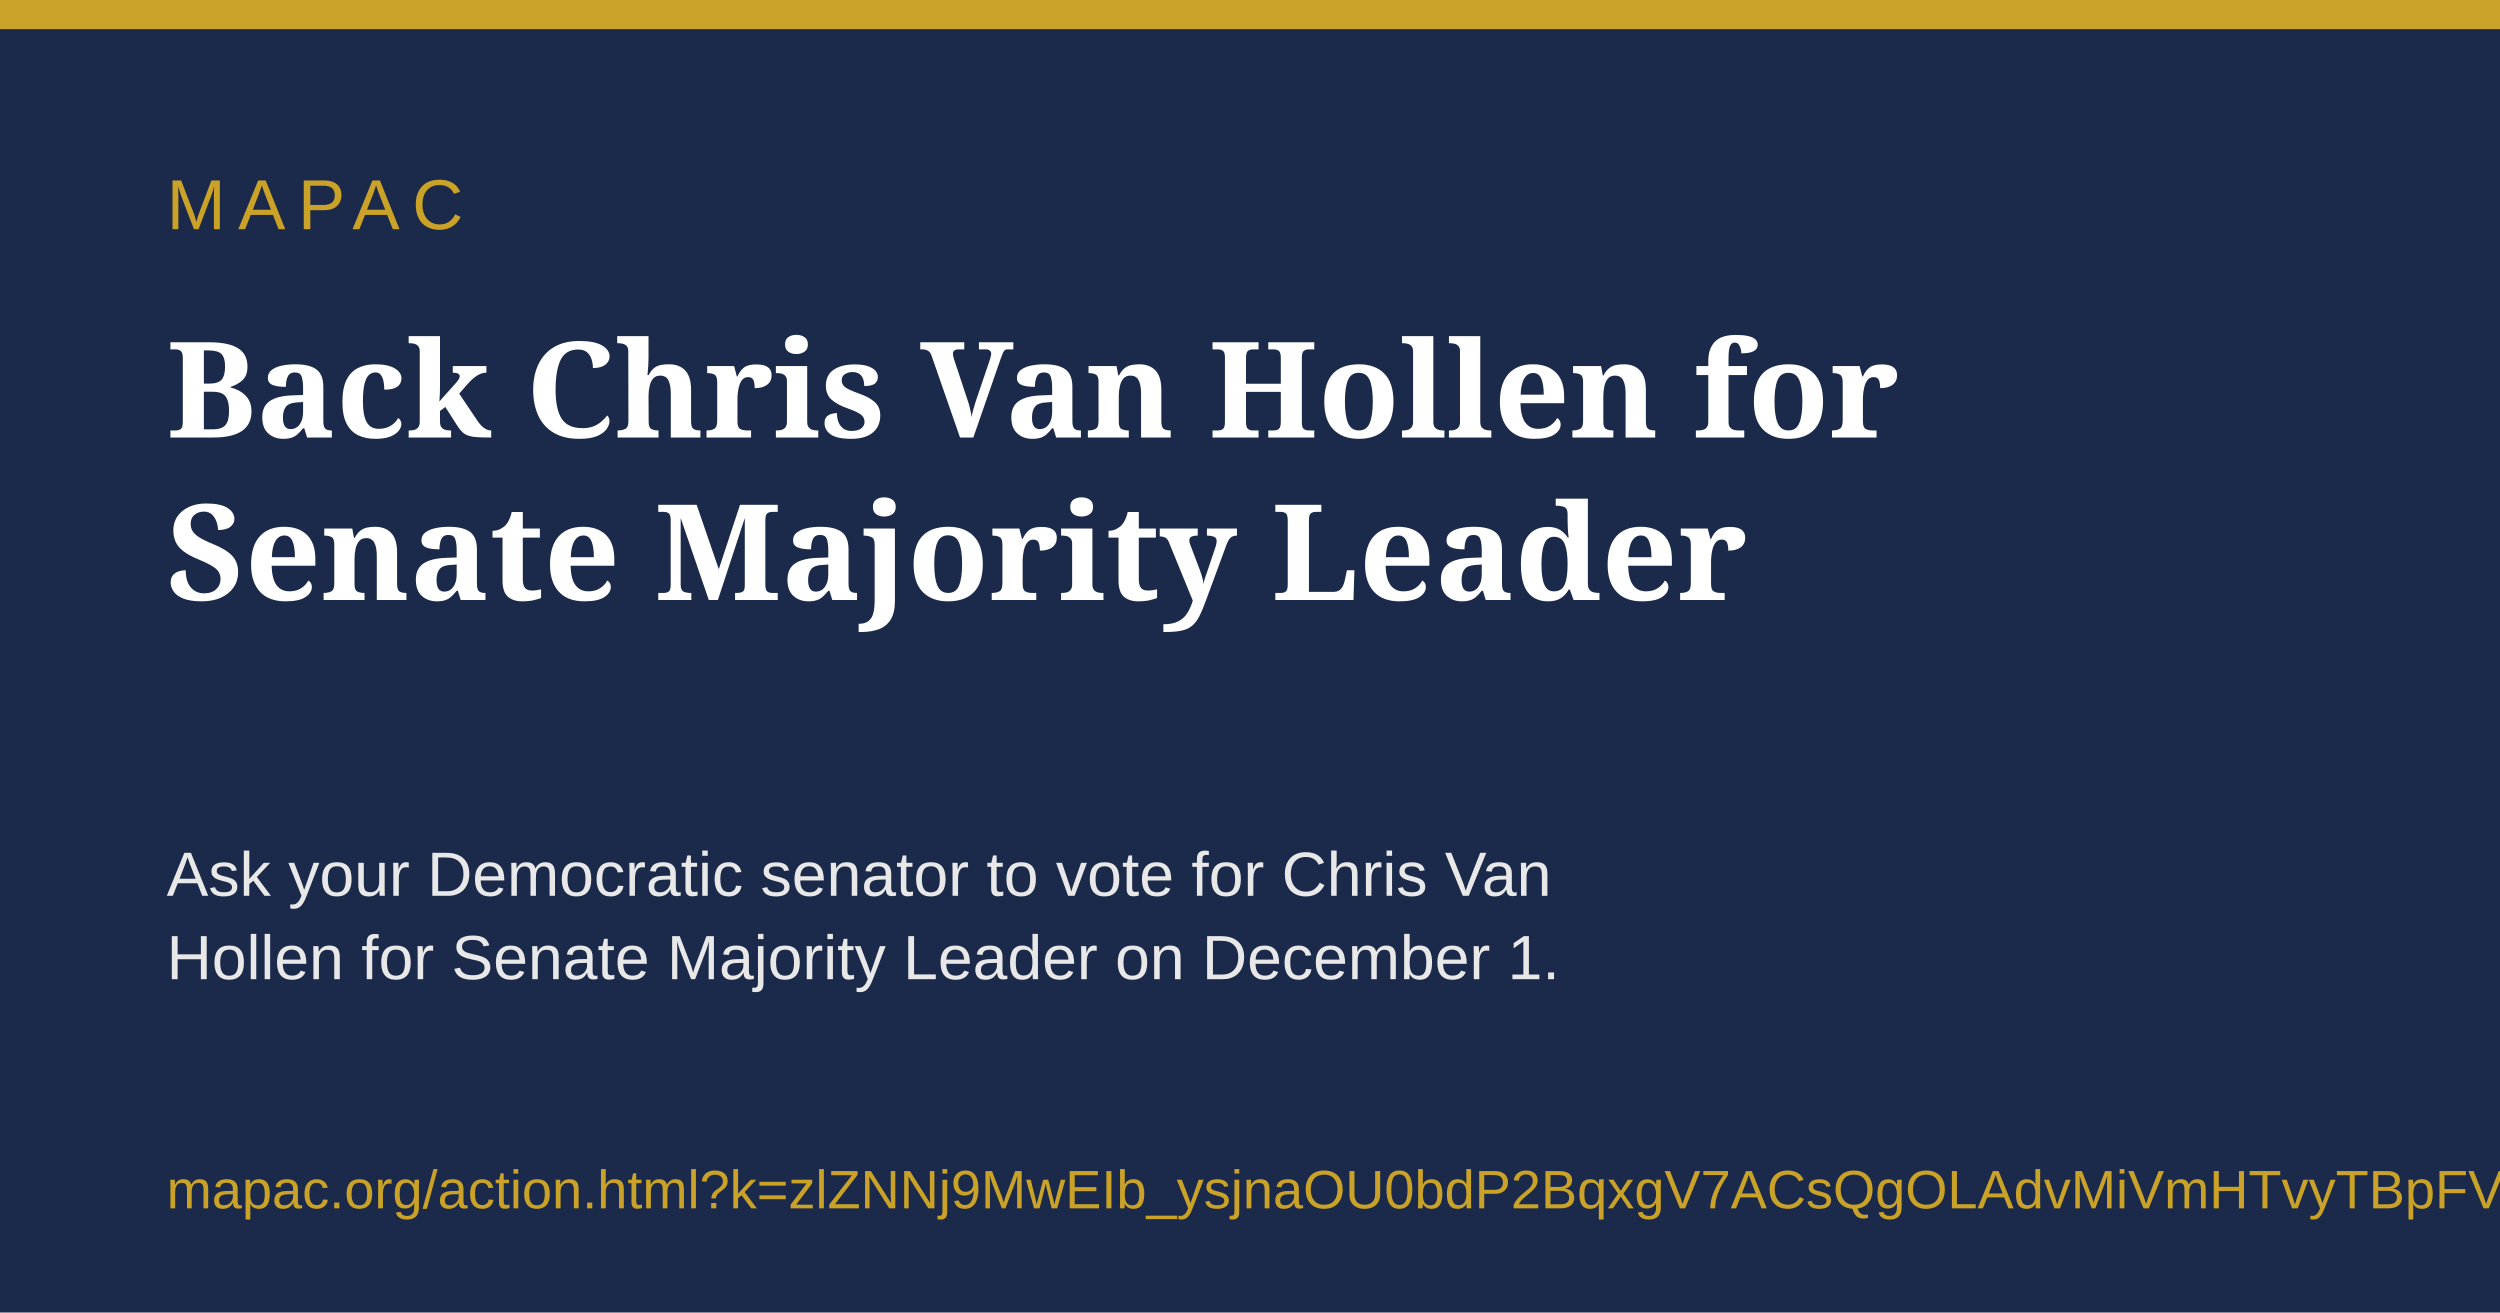
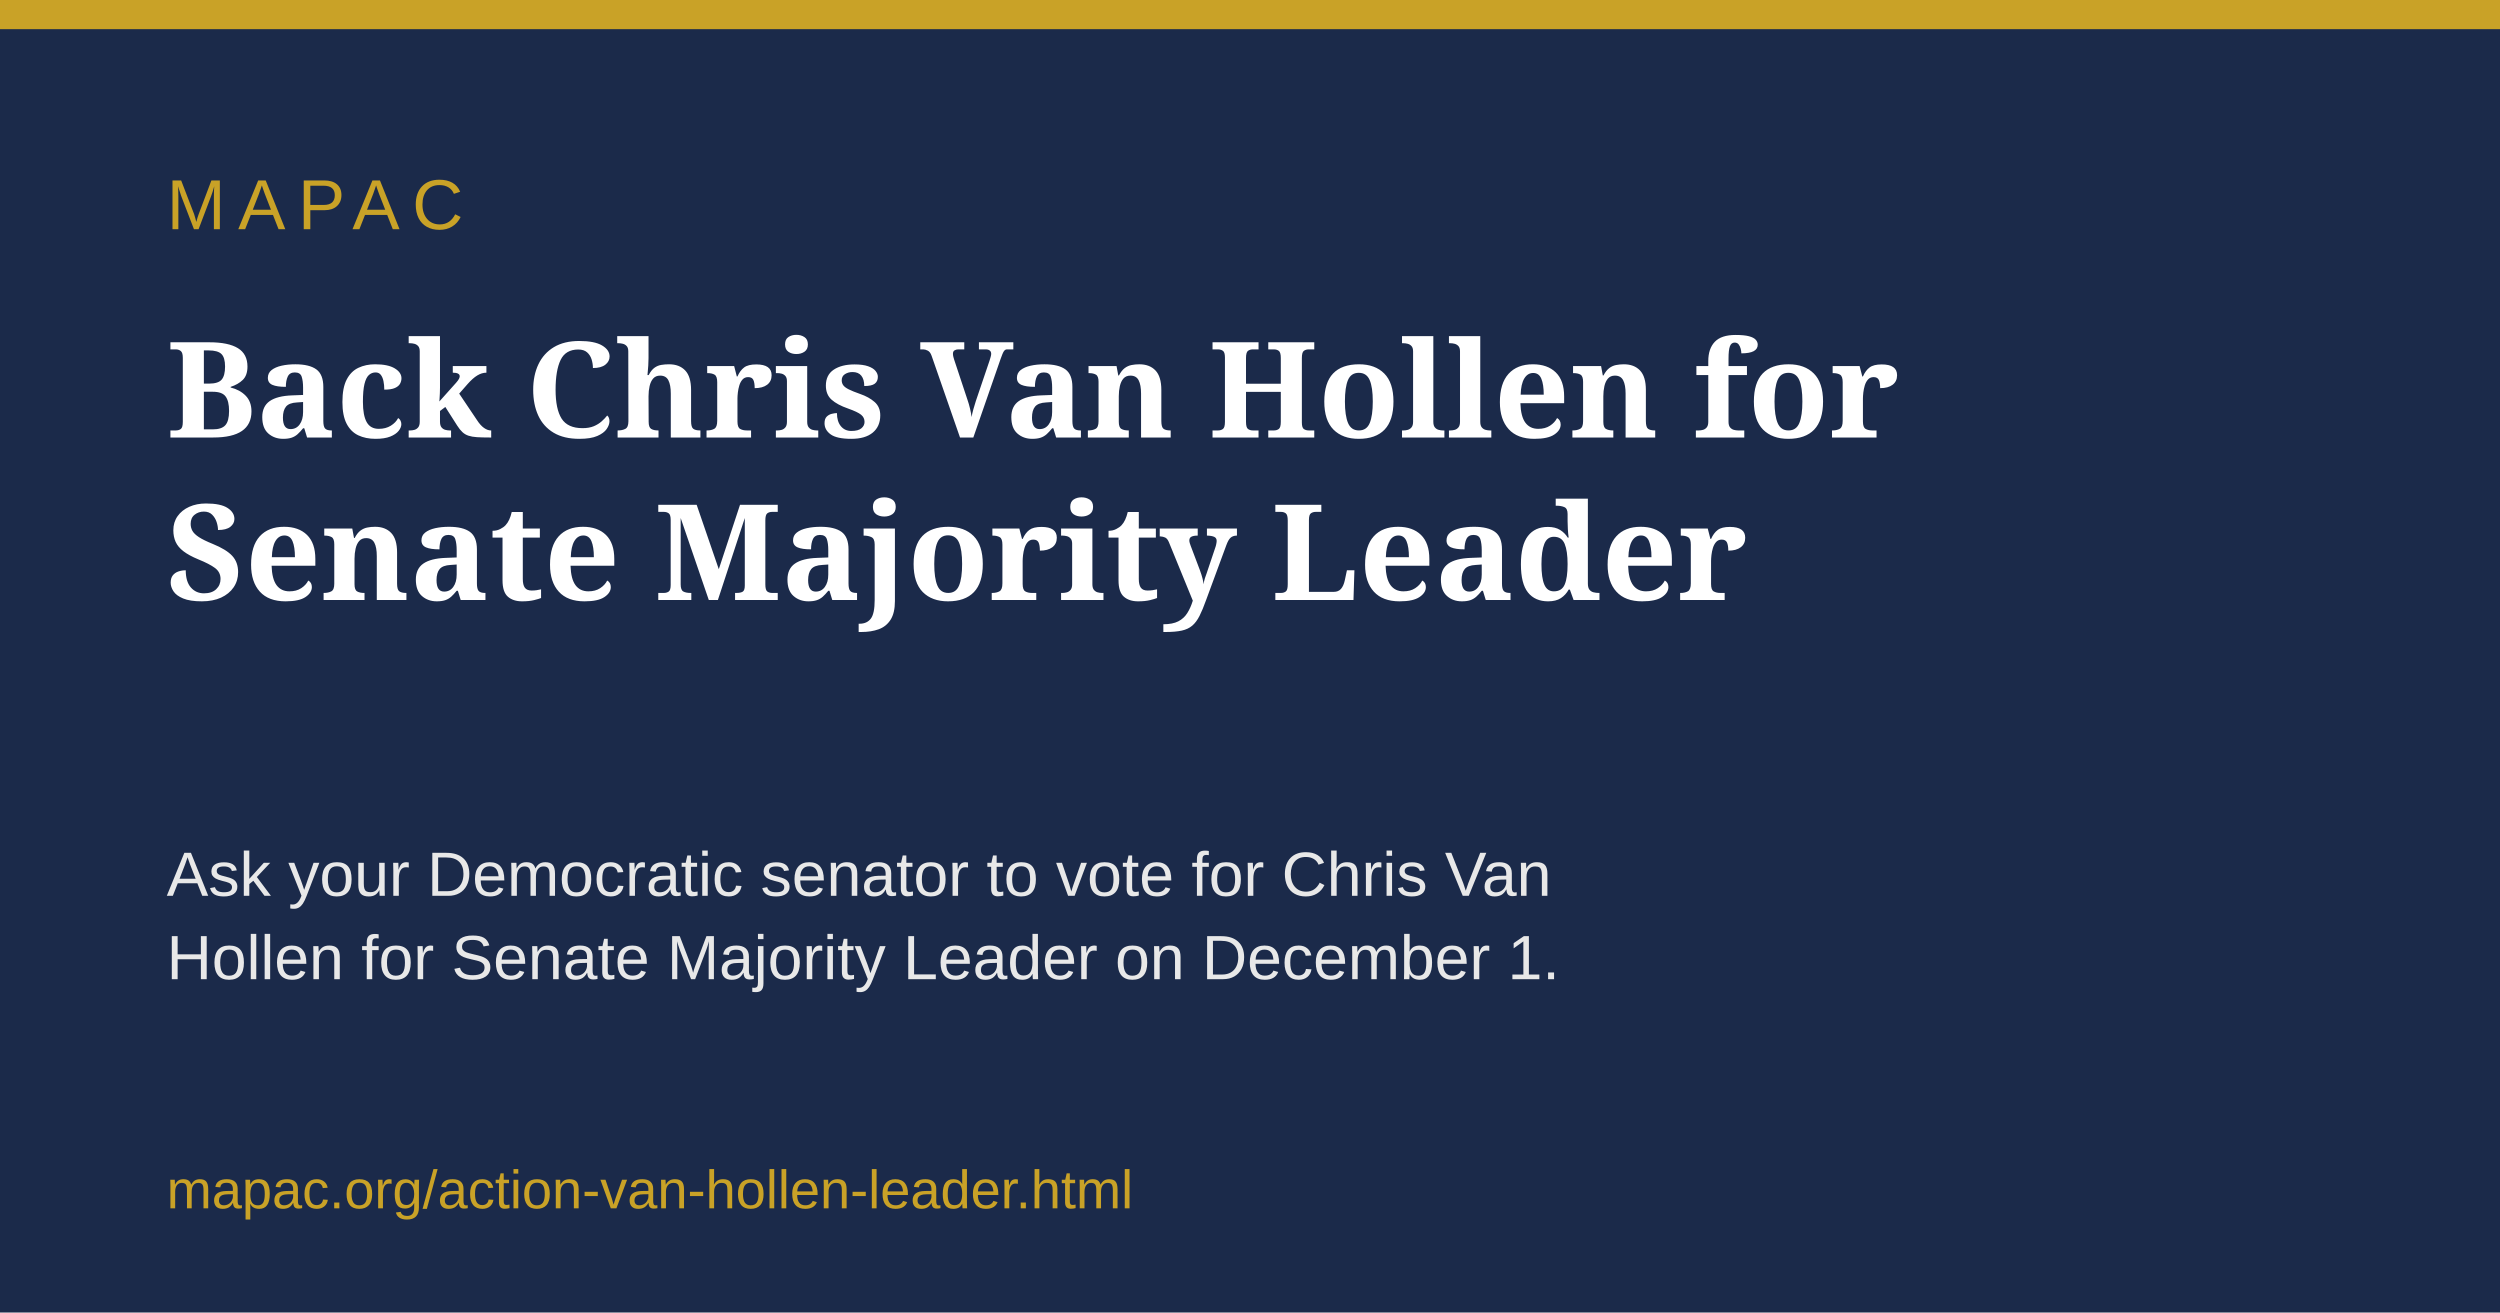
<svg xmlns="http://www.w3.org/2000/svg" width="1200" height="630" viewBox="0 0 1200 630">
  <rect width="1200" height="630" fill="#1b2a4a" />
  <rect y="0" width="1200" height="14" fill="#c9a227" />
  <text x="80" y="110" font-family="Arial, sans-serif" font-size="34" letter-spacing="6" fill="#c9a227">MAPAC</text>
  <text x="80" y="210" font-family="Georgia, serif" font-size="64" font-weight="bold" fill="#ffffff">Back Chris Van Hollen for</text>
  <text x="80" y="288" font-family="Georgia, serif" font-size="64" font-weight="bold" fill="#ffffff">Senate Majority Leader</text>
  <text x="80" y="430" font-family="Arial, sans-serif" font-size="30" fill="#e8e8e8">Ask your Democratic senator to vote for Chris Van</text>
  <text x="80" y="470" font-family="Arial, sans-serif" font-size="30" fill="#e8e8e8">Hollen for Senate Majority Leader on December 1.</text>
-   <text x="80" y="580" font-family="Arial, sans-serif" font-size="26" fill="#c9a227">mapac.org/action.html?k=zlZNNj9MwEIb_ysjnaOU0bdP2BqxgV7ACsQgOLAdvMiVmHTvyTBpFVf87GicpcOT2JGPP-86Hz8qrg3ptqhd400RL8NV4uAvOoYdjiPCI3jDCg_kVouURPqCpMapMkTqoTw4NIVDfdSHyfyYI6vBdkURDVD8y1arD-fp9ULdoIpzZssMLnJ0hvmRP_sk_jOBNi2AJzgIXML6Ge3D2hGA9nCvL4-UG7sG0METL1v8EDmDoBcbQCy5-Hyex__ENQ4MeuEG4xTZU0bCtoDJ91ROcAiPB8wiEVUSGZ-NcYAgebrHC9hkj5DfwpbEk5iXH0UZiqIJnJMYaXNKgxnaADiu2wUtJcnS2Q9ZXCPl-v85S3RKqmmArhME6B9SYDqEJA4Q-gscB2qWAnpDAMkEXBow30sulAX-V3hgCMraGBmEIvavl3mS2d266C-H4tycOgLOV-2g8DCYmby6dTQ4DsVxy9mT9z8l5g0mri6G1hDX4wJLJesZ4Qp9m2ZnII3TRtiZapDSX0KG_dgMN0w3cTamMo5CGUEPEDg1j7UbJ-exC9QLheERPsiUDmi54qdMhyYF7igZdstVFJLEjUlXwtZUhkAyxtc6yiSMYW2dgIGIVopRtGFrDjDHlahEMyaal-8SWe_Sc2j0_F7H4Z8X-bf8_yzJ1EVlyvvgwyPJFTFtMbHwty2T8tNaSL4kSxpOtcJqvbEtEN2ZPfnos6pIptvLyXmmti91KZeq11nq_Xk-Urwq90LZcqLzSbjdToQuVqTc6hSfKdYoK5blEb7XW25VovNVar8u9ytQ7rfVms1moFN07rfWqLCbK9Xp1pe1CpdB78ZxcJSqvtCuutF5oL_QhaUhFD-K0KCbK8zxfaLtfKGl8lHPJ1Seh9WambS7_Pqd6VzNttdT7qEWumClfz__yfKMXSl6EVunG15RF6JvWukx9SbTXM-30H1pdabNQXqofl98</text>
+   <text x="80" y="580" font-family="Arial, sans-serif" font-size="26" fill="#c9a227">mapac.org/action-van-hollen-leader.html</text>
</svg>
